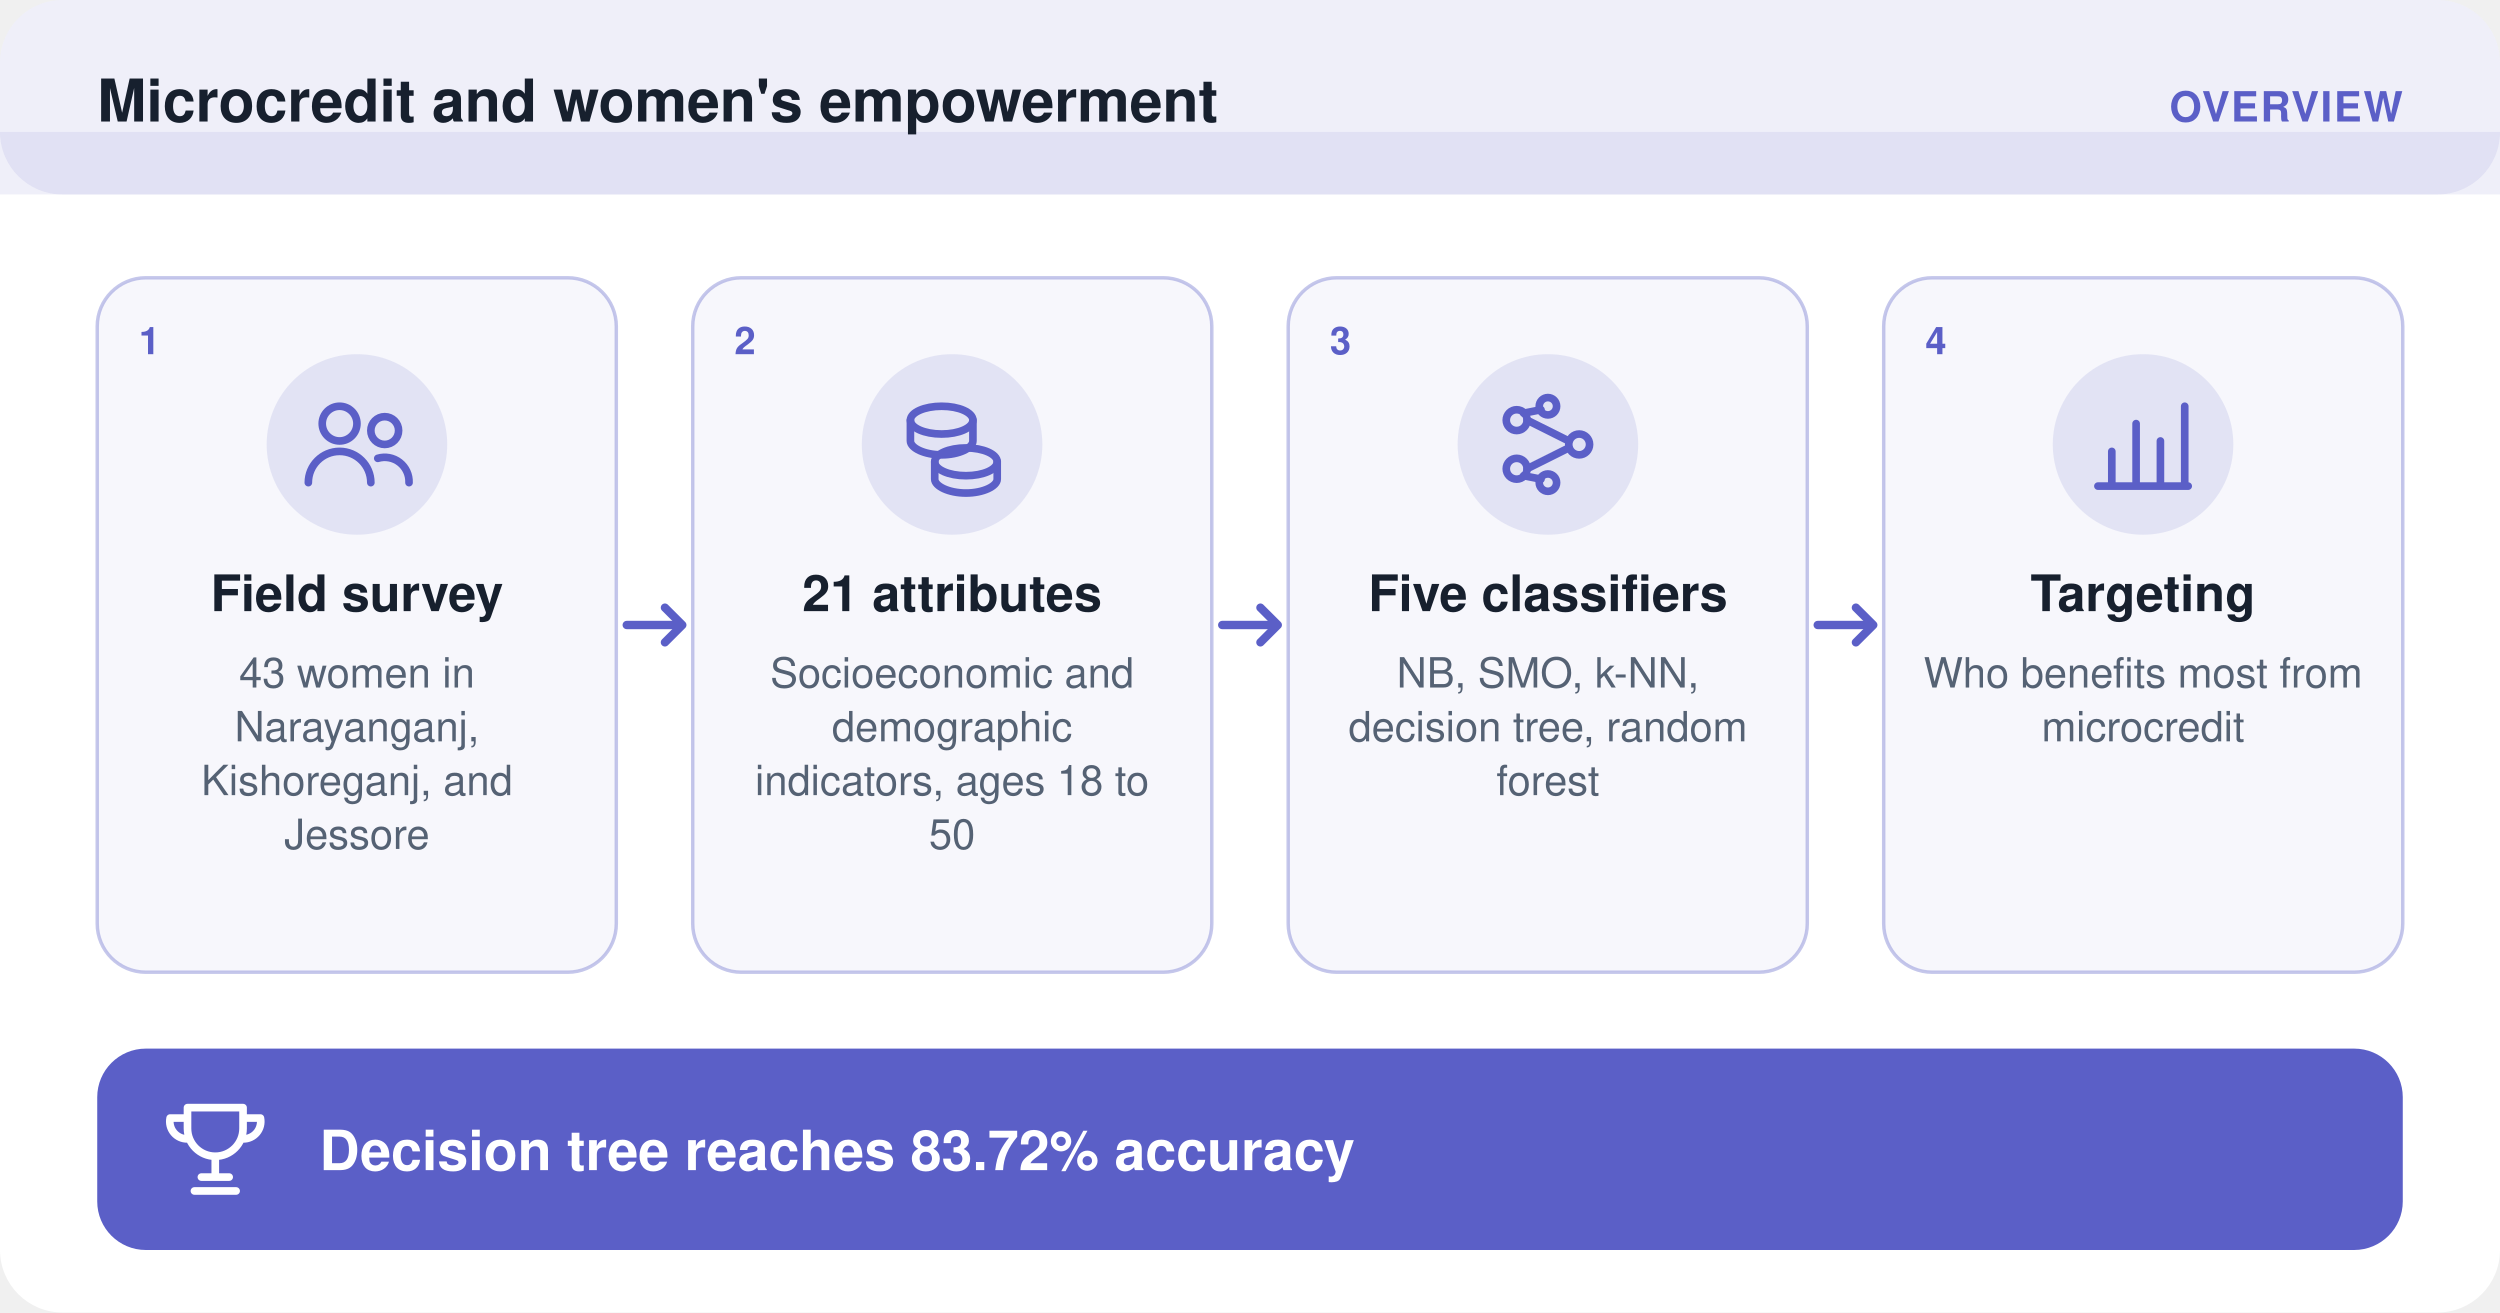
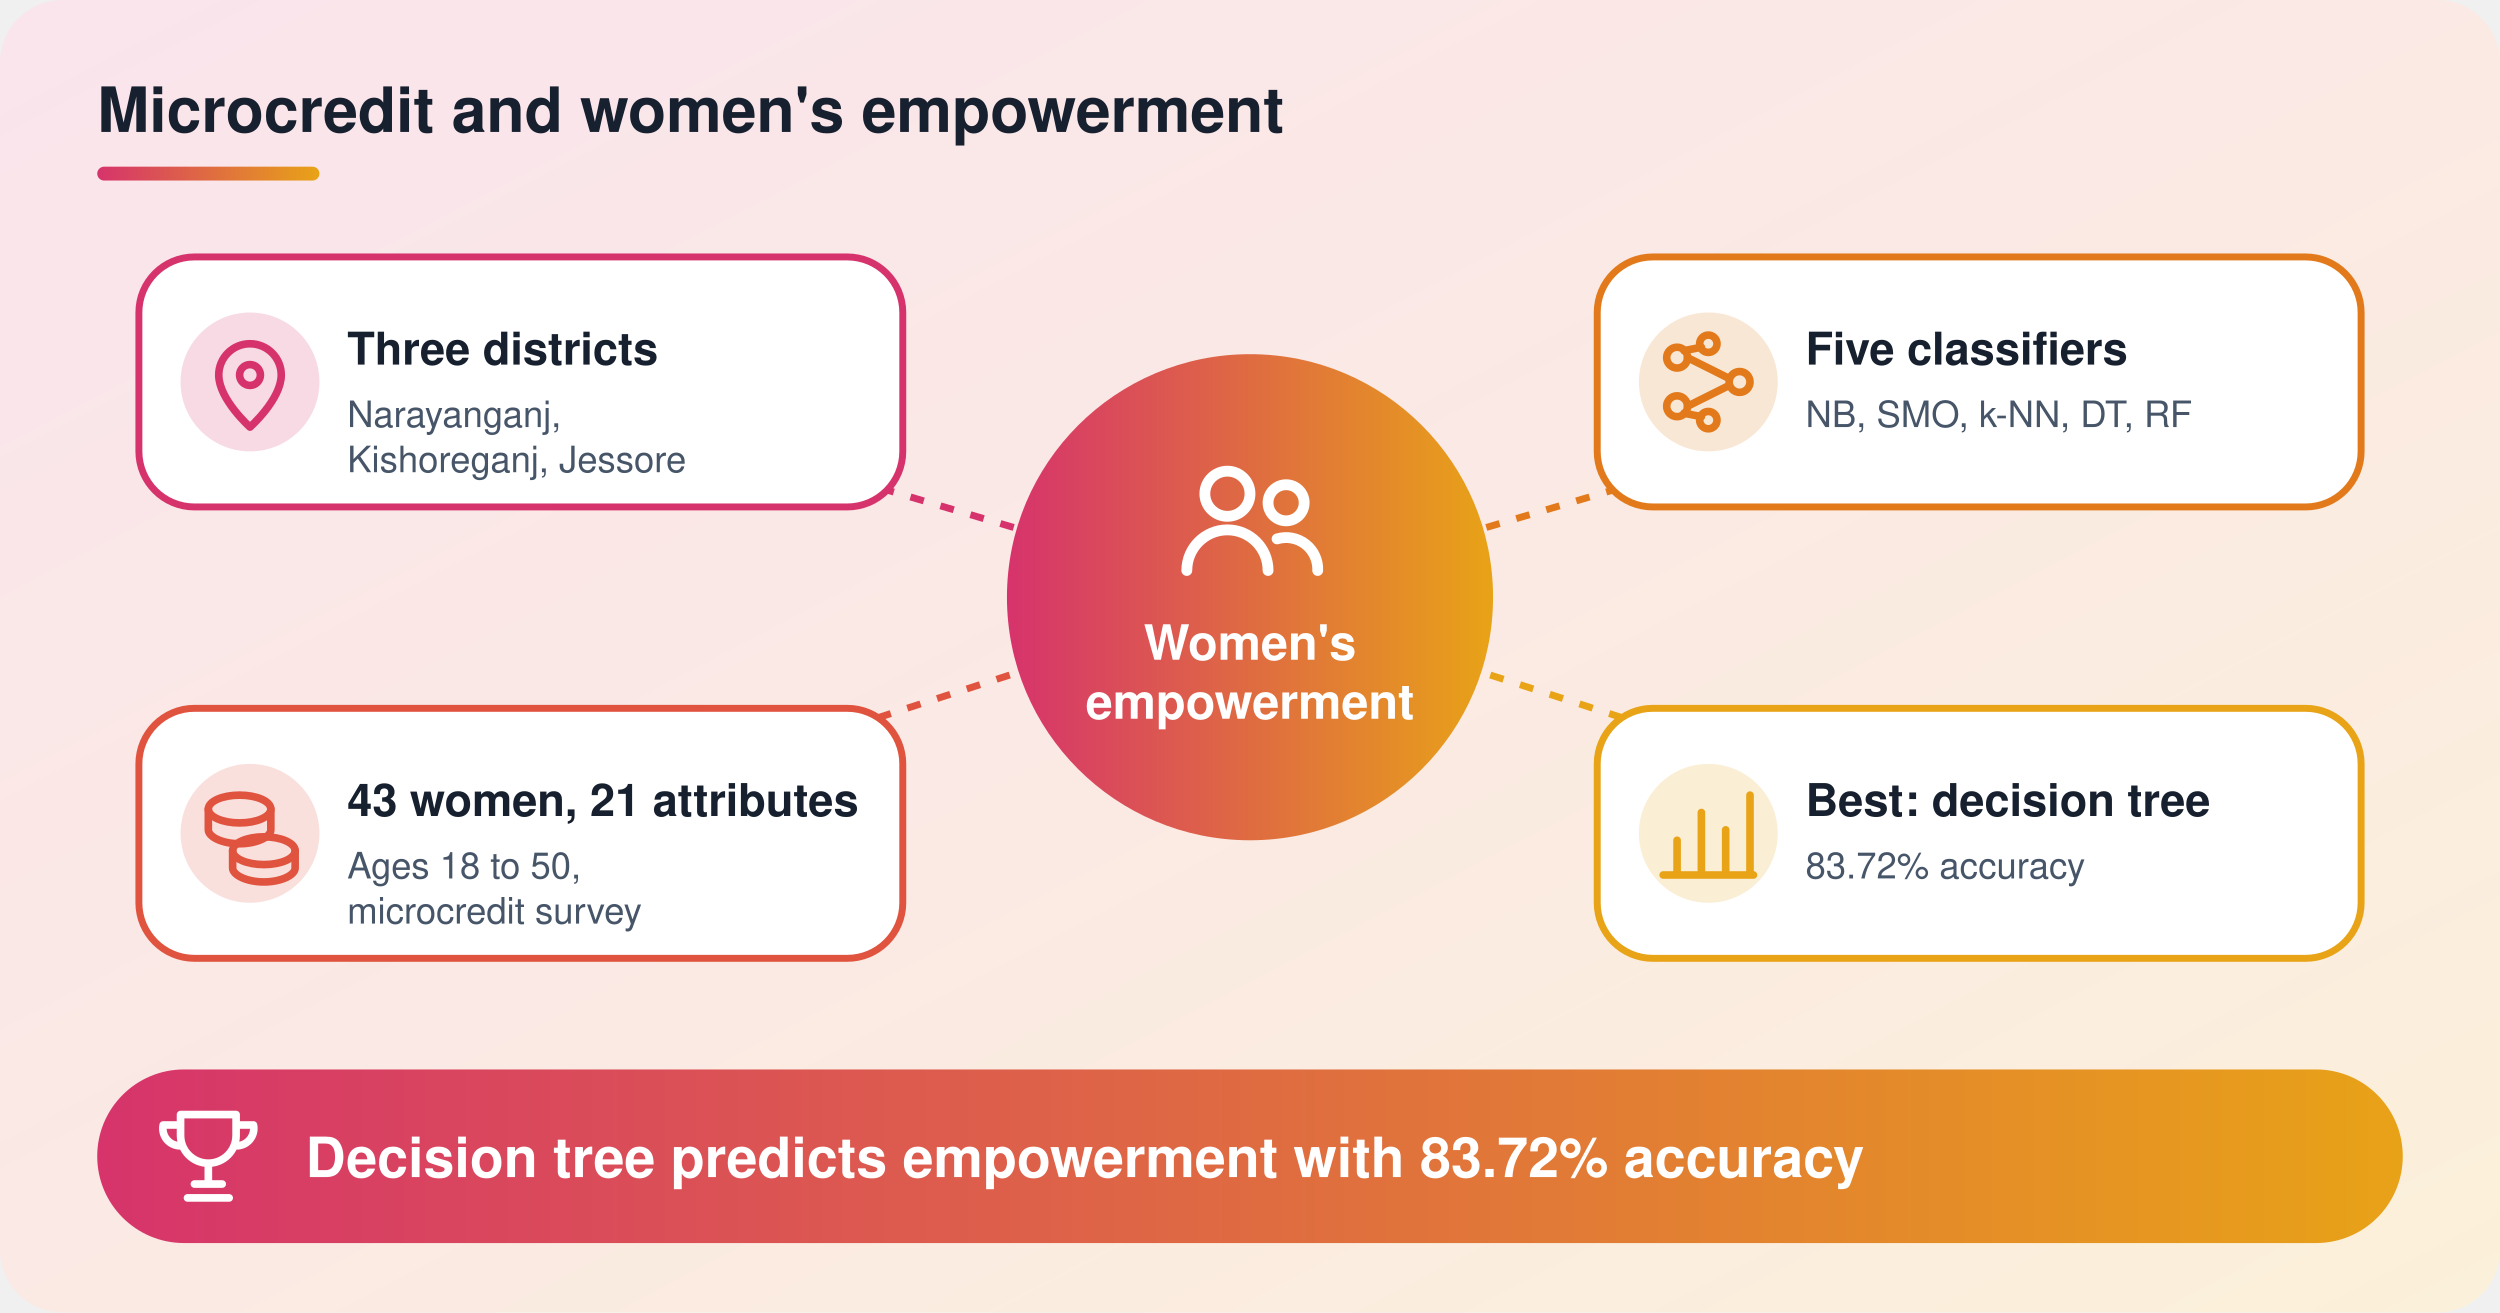
<svg xmlns="http://www.w3.org/2000/svg" viewBox="0 0 720 378" font-family="IBM Plex Sans, Helvetica, Arial, sans-serif">
-   <rect width="720" height="378" rx="18" fill="#ffffff" />
-   <rect width="720" height="56" rx="18" fill="#5b5fc7" fill-opacity="0.10" />
-   <rect y="38" width="720" height="18" fill="#5b5fc7" fill-opacity="0.10" />
-   <text x="28" y="35" font-size="17" font-weight="700" fill="#17202e">Microcredit and women's empowerment</text>
-   <text x="692" y="35" font-size="12" font-weight="700" fill="#5b5fc7" text-anchor="end" letter-spacing="0.5">OVERVIEW</text>
-   <rect x="28.0" y="80" width="149.5" height="200" rx="14" fill="#5b5fc7" fill-opacity="0.05" stroke="#5b5fc7" stroke-opacity="0.35" />
-   <text x="40.0" y="102" font-size="11" font-weight="700" fill="#5b5fc7">1</text>
-   <circle cx="102.8" cy="128" r="26" fill="#5b5fc7" fill-opacity="0.13" />
-   <g transform="translate(102.8,128)" fill="none" stroke="#5b5fc7" stroke-width="2.2" stroke-linecap="round" stroke-linejoin="round">
+   <defs>
+     <linearGradient id="bg" x1="0" y1="0" x2="1" y2="1">
+       <stop offset="0" stop-color="#d6336c" stop-opacity="0.13" />
+       <stop offset="1" stop-color="#e8a317" stop-opacity="0.16" />
+     </linearGradient>
+     <linearGradient id="g" x1="0" y1="0" x2="1" y2="0">
+       <stop offset="0" stop-color="#d6336c" />
+       <stop offset="1" stop-color="#e8a317" />
+     </linearGradient>
+   </defs>
+   <rect width="720" height="378" rx="18" fill="#fff" />
+   <rect width="720" height="378" rx="18" fill="url(#bg)" />
+   <text x="28.0" y="38.0" font-size="18" font-weight="700" fill="#17202e" text-anchor="start">Microcredit and women's empowerment</text>
+   <rect x="28" y="48" width="64" height="4" rx="2" fill="url(#g)" />
+   <path d="M150 110 L360 172" stroke="#d6336c" stroke-width="2" stroke-dasharray="4 5" />
+   <path d="M150 240 L360 172" stroke="#e0533f" stroke-width="2" stroke-dasharray="4 5" />
+   <path d="M570 110 L360 172" stroke="#e27a1c" stroke-width="2" stroke-dasharray="4 5" />
+   <path d="M570 240 L360 172" stroke="#e8a317" stroke-width="2" stroke-dasharray="4 5" />
+   <circle cx="360" cy="172" r="70" fill="url(#g)" />
+   <g transform="translate(360.0,150.0) scale(1.3)" fill="none" stroke="#fff" stroke-width="2.4" stroke-linecap="round" stroke-linejoin="round">
    <circle cx="-5" cy="-6" r="5" />
    <path d="M-14 11a9 9 0 0 1 18 0" />
    <circle cx="8" cy="-4" r="4" />
    <path d="M6 4a7 7 0 0 1 9 7" />
  </g>
-   <text x="102.8" y="176" font-size="14.5" font-weight="700" fill="#17202e" text-anchor="middle">Field survey</text>
-   <text x="102.8" y="198" font-size="12" fill="#556274" text-anchor="middle">43 women in</text>
-   <text x="102.8" y="213.5" font-size="12" fill="#556274" text-anchor="middle">Narayanganj,</text>
-   <text x="102.8" y="229.0" font-size="12" fill="#556274" text-anchor="middle">Kishoreganj, and</text>
-   <text x="102.8" y="244.5" font-size="12" fill="#556274" text-anchor="middle">Jessore</text>
-   <path d="M180.5 180.0 h14" stroke="#5b5fc7" stroke-width="2.4" stroke-linecap="round" />
-   <path d="M191.5 175.0 l5 5 -5 5" fill="none" stroke="#5b5fc7" stroke-width="2.4" stroke-linecap="round" stroke-linejoin="round" />
-   <rect x="199.5" y="80" width="149.5" height="200" rx="14" fill="#5b5fc7" fill-opacity="0.05" stroke="#5b5fc7" stroke-opacity="0.35" />
-   <text x="211.5" y="102" font-size="11" font-weight="700" fill="#5b5fc7">2</text>
-   <circle cx="274.2" cy="128" r="26" fill="#5b5fc7" fill-opacity="0.13" />
-   <g transform="translate(274.2,128)" fill="none" stroke="#5b5fc7" stroke-width="2.2" stroke-linecap="round" stroke-linejoin="round">
+   <text x="360.0" y="190.0" font-size="14" font-weight="700" fill="#fff" text-anchor="middle">Women's</text>
+   <text x="360.0" y="207.0" font-size="14" font-weight="700" fill="#fff" text-anchor="middle">empowerment</text>
+   <rect x="40" y="74" width="220" height="72" rx="16" fill="#fff" stroke="#d6336c" stroke-width="2" />
+   <circle cx="72" cy="110" r="20" fill="#d6336c" fill-opacity="0.18" />
+   <g transform="translate(72.0,110.0) scale(1.0)" fill="none" stroke="#d6336c" stroke-width="2.2" stroke-linecap="round" stroke-linejoin="round">
+     <path d="M0 13s-9-8-9-15a9 9 0 0 1 18 0c0 7-9 15-9 15z" />
+     <circle cy="-2" r="3" />
+   </g>
+   <text x="100.0" y="105.0" font-size="13" font-weight="700" fill="#17202e" text-anchor="start">Three districts</text>
+   <text x="100.0" y="123.0" font-size="10.5" font-weight="400" fill="#475569" text-anchor="start">Narayanganj,</text>
+   <text x="100.0" y="136.0" font-size="10.5" font-weight="400" fill="#475569" text-anchor="start">Kishoreganj, Jessore</text>
+   <rect x="40" y="204" width="220" height="72" rx="16" fill="#fff" stroke="#e0533f" stroke-width="2" />
+   <circle cx="72" cy="240" r="20" fill="#e0533f" fill-opacity="0.18" />
+   <g transform="translate(72.0,240.0) scale(1.0)" fill="none" stroke="#e0533f" stroke-width="2.2" stroke-linecap="round" stroke-linejoin="round">
    <ellipse cx="-3" cy="-7" rx="9" ry="4" />
    <path d="M-12 -7v6c0 2 4 4 9 4s9-2 9-4v-6" />
    <ellipse cx="4" cy="5" rx="9" ry="4" />
    <path d="M-5 5v5c0 2 4 4 9 4s9-2 9-4V5" />
  </g>
-   <text x="274.2" y="176" font-size="14.5" font-weight="700" fill="#17202e" text-anchor="middle">21 attributes</text>
-   <text x="274.2" y="198" font-size="12" fill="#556274" text-anchor="middle">Socioeconomic and</text>
-   <text x="274.2" y="213.5" font-size="12" fill="#556274" text-anchor="middle">demographic</text>
-   <text x="274.2" y="229.0" font-size="12" fill="#556274" text-anchor="middle">indicators, ages 18 to</text>
-   <text x="274.2" y="244.5" font-size="12" fill="#556274" text-anchor="middle">50</text>
-   <path d="M352.0 180.0 h14" stroke="#5b5fc7" stroke-width="2.4" stroke-linecap="round" />
-   <path d="M363.0 175.0 l5 5 -5 5" fill="none" stroke="#5b5fc7" stroke-width="2.4" stroke-linecap="round" stroke-linejoin="round" />
-   <rect x="371.0" y="80" width="149.5" height="200" rx="14" fill="#5b5fc7" fill-opacity="0.05" stroke="#5b5fc7" stroke-opacity="0.35" />
-   <text x="383.0" y="102" font-size="11" font-weight="700" fill="#5b5fc7">3</text>
-   <circle cx="445.8" cy="128" r="26" fill="#5b5fc7" fill-opacity="0.13" />
-   <g transform="translate(445.8,128)" fill="none" stroke="#5b5fc7" stroke-width="2.2" stroke-linecap="round" stroke-linejoin="round">
+   <text x="100.0" y="235.0" font-size="13" font-weight="700" fill="#17202e" text-anchor="start">43 women, 21 attributes</text>
+   <text x="100.0" y="253.0" font-size="10.5" font-weight="400" fill="#475569" text-anchor="start">Ages 18 to 50,</text>
+   <text x="100.0" y="266.0" font-size="10.5" font-weight="400" fill="#475569" text-anchor="start">microcredit survey</text>
+   <rect x="460" y="74" width="220" height="72" rx="16" fill="#fff" stroke="#e27a1c" stroke-width="2" />
+   <circle cx="492" cy="110" r="20" fill="#e27a1c" fill-opacity="0.18" />
+   <g transform="translate(492.0,110.0) scale(1.0)" fill="none" stroke="#e27a1c" stroke-width="2.2" stroke-linecap="round" stroke-linejoin="round">
    <circle cx="-9" cy="-7" r="3" />
    <circle cx="-9" cy="7" r="3" />
    <circle cx="9" cy="0" r="3" />
    <circle cx="0" cy="-11" r="2.5" />
    <circle cx="0" cy="11" r="2.5" />
    <path d="M-6 -7l12 6M-6 7l12-6M-7 -9l5-1M-7 9l5 1" />
  </g>
-   <text x="445.8" y="176" font-size="14.5" font-weight="700" fill="#17202e" text-anchor="middle">Five classifiers</text>
-   <text x="445.8" y="198" font-size="12" fill="#556274" text-anchor="middle">NB, SMO, k-NN,</text>
-   <text x="445.8" y="213.5" font-size="12" fill="#556274" text-anchor="middle">decision tree, random</text>
-   <text x="445.8" y="229.0" font-size="12" fill="#556274" text-anchor="middle">forest</text>
-   <path d="M523.5 180.0 h14" stroke="#5b5fc7" stroke-width="2.4" stroke-linecap="round" />
-   <path d="M534.5 175.0 l5 5 -5 5" fill="none" stroke="#5b5fc7" stroke-width="2.4" stroke-linecap="round" stroke-linejoin="round" />
-   <rect x="542.5" y="80" width="149.5" height="200" rx="14" fill="#5b5fc7" fill-opacity="0.05" stroke="#5b5fc7" stroke-opacity="0.35" />
-   <text x="554.5" y="102" font-size="11" font-weight="700" fill="#5b5fc7">4</text>
-   <circle cx="617.2" cy="128" r="26" fill="#5b5fc7" fill-opacity="0.13" />
-   <g transform="translate(617.2,128)" fill="none" stroke="#5b5fc7" stroke-width="2.2" stroke-linecap="round" stroke-linejoin="round">
+   <text x="520.0" y="105.0" font-size="13" font-weight="700" fill="#17202e" text-anchor="start">Five classifiers</text>
+   <text x="520.0" y="123.0" font-size="10.5" font-weight="400" fill="#475569" text-anchor="start">NB, SMO, k-NN, DT, RF</text>
+   <rect x="460" y="204" width="220" height="72" rx="16" fill="#fff" stroke="#e8a317" stroke-width="2" />
+   <circle cx="492" cy="240" r="20" fill="#e8a317" fill-opacity="0.18" />
+   <g transform="translate(492.0,240.0) scale(1.0)" fill="none" stroke="#e8a317" stroke-width="2.2" stroke-linecap="round" stroke-linejoin="round">
    <path d="M-13 12h26M-9 12V2M-2 12V-6M5 12V-1M12 12V-11" />
  </g>
-   <text x="617.2" y="176" font-size="14.5" font-weight="700" fill="#17202e" text-anchor="middle">Targeting</text>
-   <text x="617.2" y="198" font-size="12" fill="#556274" text-anchor="middle">Who benefits most from</text>
-   <text x="617.2" y="213.5" font-size="12" fill="#556274" text-anchor="middle">microcredit</text>
-   <rect x="28" y="302" width="664" height="58" rx="14" fill="#5b5fc7" />
-   <g transform="translate(62,331)" fill="none" stroke="#fff" stroke-width="2.2" stroke-linecap="round" stroke-linejoin="round">
+   <text x="520.0" y="235.0" font-size="13" font-weight="700" fill="#17202e" text-anchor="start">Best: decision tree</text>
+   <text x="520.0" y="253.0" font-size="10.5" font-weight="400" fill="#475569" text-anchor="start">83.72% accuracy</text>
+   <rect x="28" y="308" width="664" height="50" rx="25" fill="url(#g)" />
+   <g transform="translate(60.0,333.0) scale(1.0)" fill="none" stroke="#fff" stroke-width="2.2" stroke-linecap="round" stroke-linejoin="round">
    <path d="M-8 -12h16v6a8 8 0 0 1-16 0zM-8 -9h-5a5 5 0 0 0 5 6M8 -9h5a5 5 0 0 1-5 6M0 2v6M-6 12h12M-4 8h8" />
  </g>
-   <text x="92" y="337" font-size="16" font-weight="700" fill="#ffffff">Decision tree reaches 83.72% accuracy</text>
+   <text x="88.0" y="339.0" font-size="16" font-weight="700" fill="#fff" text-anchor="start">Decision tree predicts empowerment with 83.72% accuracy</text>
</svg>
